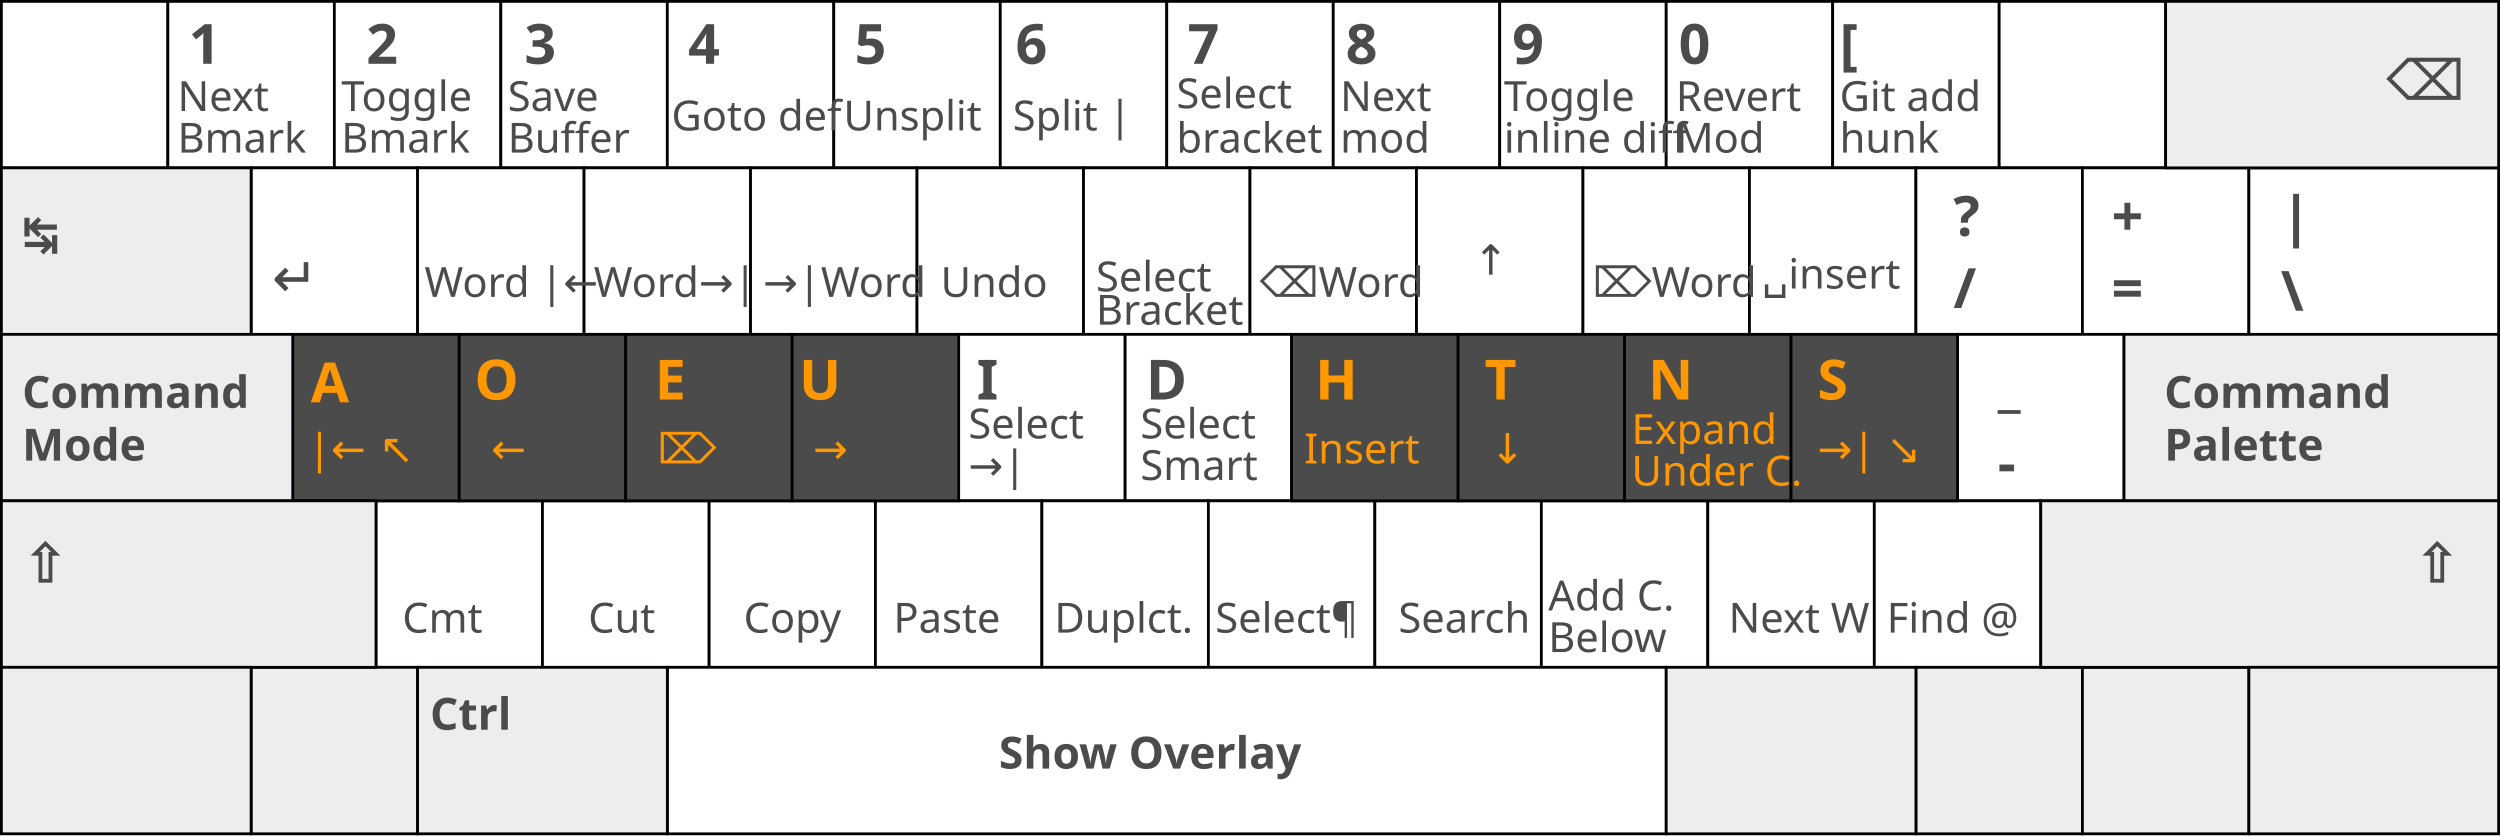
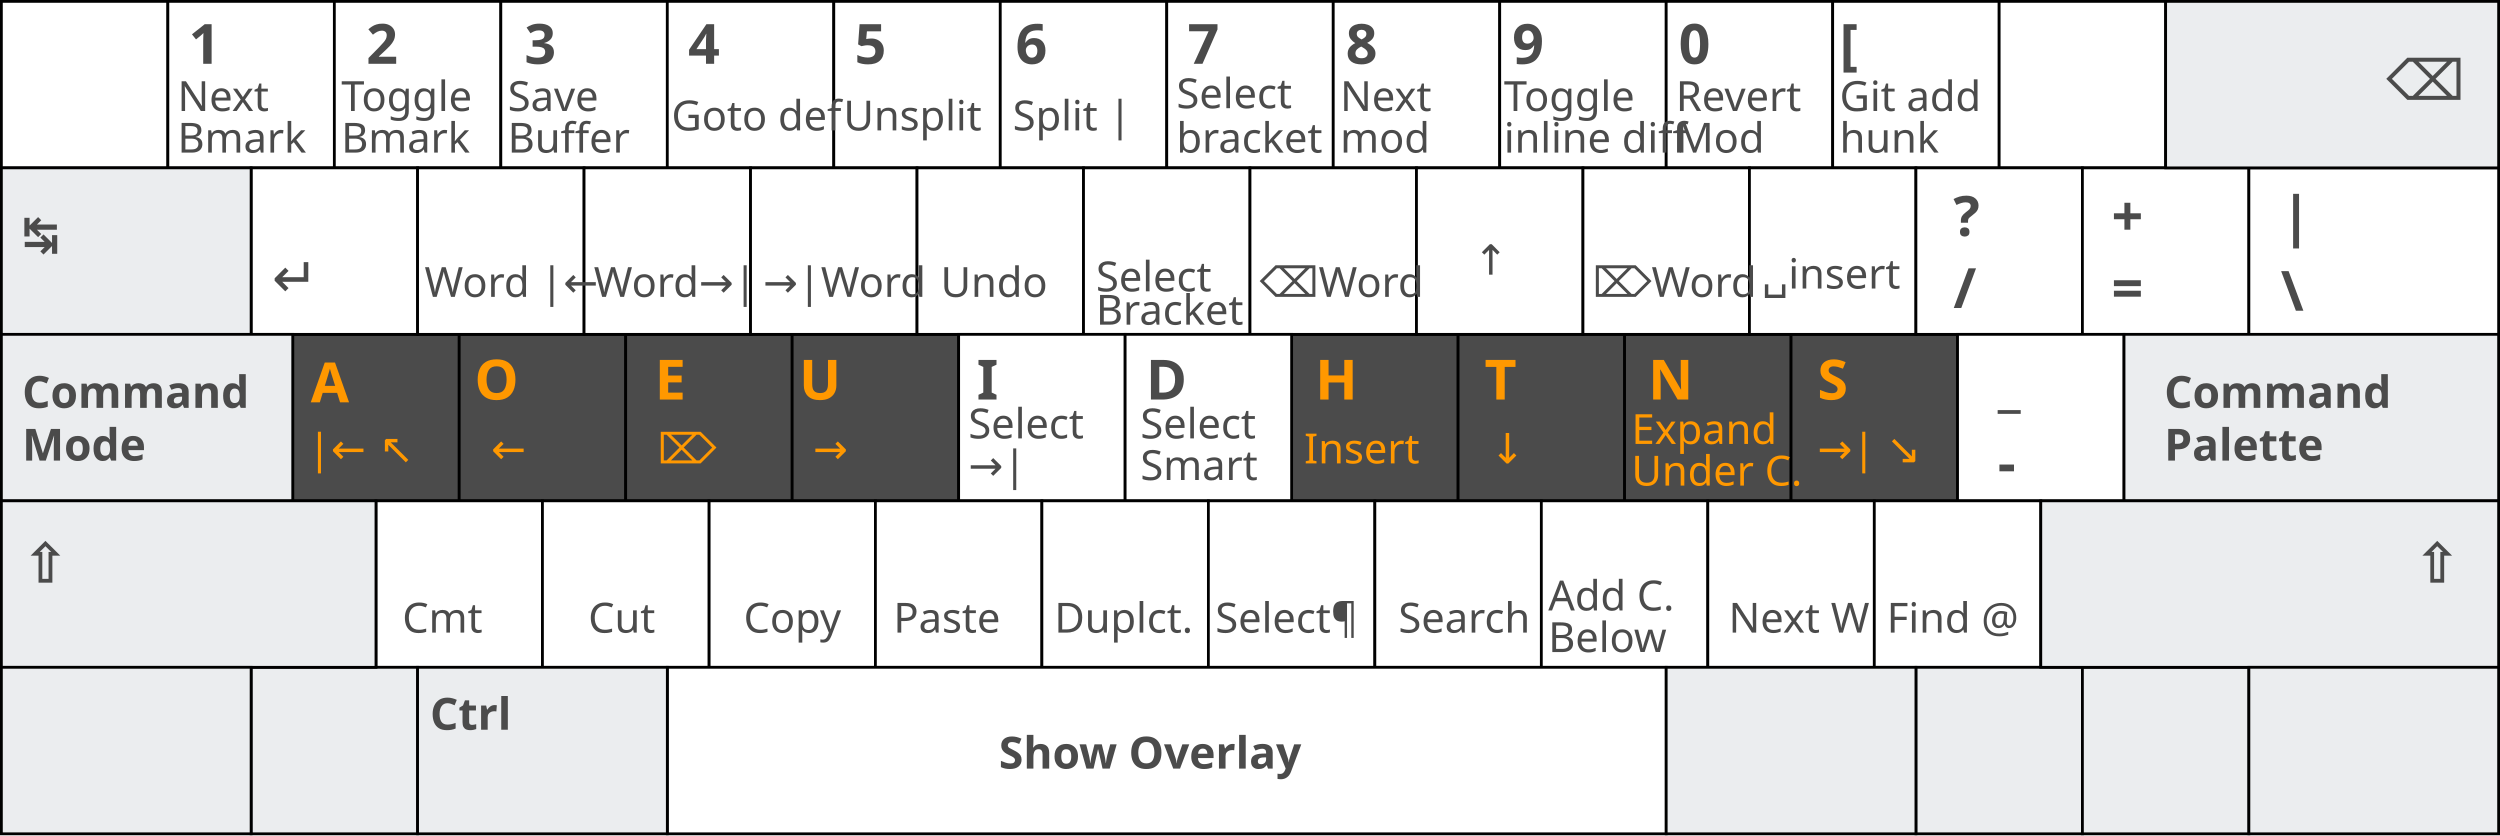
- <svg xmlns="http://www.w3.org/2000/svg" height="301" width="901" version="1.0" id="svg2" style="font-family:sans-serif;">
+ <svg xmlns="http://www.w3.org/2000/svg" height="301" width="901" version="1.0" id="svg2" style="font-family:sans-serif;font-weight:normal;font-size:15px;fill:#4B4B4B">
  <g style="stroke:#000000;stroke-width:1">
+     <path d="m 105.5,120.5 60,0 0,60 -60,0 0,-60 z" />
+     <path d="m 165.5,120.5 60,0 0,60 -60,0 0,-60 z" />
+     <path d="m 225.5,120.5 60,0 0,60 -60,0 0,-60 z" />
+     <path d="m 285.5,120.5 60,0 0,60 -60,0 0,-60 z" />
+     <path d="m 465.5,120.5 60,0 0,60 -60,0 0,-60 z" />
+     <path d="m 525.5,120.5 60,0 0,60 -60,0 0,-60 z" />
+     <path d="m 585.5,120.5 60,0 0,60 -60,0 0,-60 z" />
+     <path d="m 645.5,120.5 60,0 0,60 -60,0 0,-60 z" />
    <g style="fill:#ffffff">
      <path d="m 0.5,0.5 60,0 0,60 -60,0 0,-60 z" />
      <path d="m 60.5,0.5 60,0 0,60 -60,0 0,-60 z" />
      <path d="m 120.5,0.5 60,0 0,60 -60,0 0,-60 z" />
      <path d="m 180.5,0.5 60,0 0,60 -60,0 0,-60 z" />
      <path d="m 240.5,0.5 60,0 0,60 -60,0 0,-60 z" />
      <path d="m 300.5,0.5 60,0 0,60 -60,0 0,-60 z" />
      <path d="m 360.5,0.5 60,0 0,60 -60,0 0,-60 z" />
      <path d="m 420.5,0.5 60,0 0,60 -60,0 0,-60 z" />
      <path d="m 480.5,0.5 60,0 0,60 -60,0 0,-60 z" />
      <path d="m 540.5,0.5 60,0 0,60 -60,0 0,-60 z" />
      <path d="m 600.5,0.5 60,0 0,60 -60,0 0,-60 z" />
      <path d="m 660.5,0.5 60,0 0,60 -60,0 0,-60 z" />
      <path d="m 720.5,0.5 60,0 0,60 -60,0 0,-60 z" />
      <path d="m 90.5,60.5 60,0 0,60 -60,0 0,-60 z" />
      <path d="m 150.5,60.5 60,0 0,60 -60,0 0,-60 z" />
      <path d="m 210.5,60.5 60,0 0,60 -60,0 0,-60 z" />
      <path d="m 270.5,60.5 60,0 0,60 -60,0 0,-60 z" />
      <path d="m 330.5,60.5 60,0 0,60 -60,0 0,-60 z" />
      <path d="m 390.5,60.5 60,0 0,60 -60,0 0,-60 z" />
      <path d="m 450.5,60.5 60,0 0,60 -60,0 0,-60 z" />
      <path d="m 510.5,60.5 60,0 0,60 -60,0 0,-60 z" />
      <path d="m 570.5,60.5 60,0 0,60 -60,0 0,-60 z" />
      <path d="m 630.5,60.5 60,0 0,60 -60,0 0,-60 z" />
      <path d="m 690.5,60.5 60,0 0,60 -60,0 0,-60 z" />
      <path d="m 750.5,60.5 60,0 0,60 -60,0 0,-60 z" />
      <path d="m 810.5,60.5 90,0 0,60 -90,0 0,-60 z" />
      <path d="m 345.5,120.5 60,0 0,60 -60,0 0,-60 z" />
      <path d="m 405.5,120.5 60,0 0,60 -60,0 0,-60 z" />
      <path d="m 705.5,120.5 60,0 0,60 -60,0 0,-60 z" />
      <path d="m 135.5,180.5 60,0 0,60 -60,0 0,-60 z" />
      <path d="m 255.5,180.5 60,0 0,60 -60,0 0,-60 z" />
      <path d="m 195.5,180.5 60,0 0,60 -60,0 0,-60 z" />
      <path d="m 315.5,180.5 60,0 0,60 -60,0 0,-60 z" />
      <path d="m 375.5,180.5 60,0 0,60 -60,0 0,-60 z" />
      <path d="m 435.5,180.5 60,0 0,60 -60,0 0,-60 z" />
      <path d="m 495.5,180.5 60,0 0,60 -60,0 0,-60 z" />
      <path d="m 555.5,180.5 60,0 0,60 -60,0 0,-60 z" />
      <path d="m 615.5,180.5 60,0 0,60 -60,0 0,-60 z" />
      <path d="m 675.5,180.5 60,0 0,60 -60,0 0,-60 z" />
      <path d="m 240.5,240.5 360,0 0,60 -360,0 0,-60 z" />
    </g>
-     <g style="fill:#4B4B4B">
-       <path d="m 105.5,120.5 60,0 0,60 -60,0 0,-60 z" />
-       <path d="m 165.5,120.5 60,0 0,60 -60,0 0,-60 z" />
-       <path d="m 225.5,120.5 60,0 0,60 -60,0 0,-60 z" />
-       <path d="m 285.5,120.5 60,0 0,60 -60,0 0,-60 z" />
-       <path d="m 465.5,120.5 60,0 0,60 -60,0 0,-60 z" />
-       <path d="m 525.5,120.5 60,0 0,60 -60,0 0,-60 z" />
-       <path d="m 585.5,120.5 60,0 0,60 -60,0 0,-60 z" />
-       <path d="m 645.5,120.5 60,0 0,60 -60,0 0,-60 z" />
-     </g>
    <g style="fill:#EBEDEF">
      <path d="m 90.5,240.5 60,0 0,60 -60,0 0,-60 z" />
      <path d="m 690.5,240.5 60,0 0,60 -60,0 0,-60 z" />
      <path d="m 750.5,240.5 60,0 0,60 -60,0 0,-60 z" />
      <path d="m 780.5,0.5 120,0 0,60 -120,0 0,-60 z" />
      <path d="m 0.5,60.5 90,0 0,60 -90,0 0,-60 z" />
      <path d="m 0.5,120.5 105,0 0,60 -105,0 0,-60 z" />
      <path d="m 765.5,120.5 135,0 0,60 -135,0 0,-60 z" />
      <path d="m 0.5,180.5 135,0 0,60 -135,0 0,-60 z" />
      <path d="m 735.5,180.5 165,0 0,60 -165,0 0,-60 z" />
      <path d="m 0.5,240.5 90,0 0,60 -90,0 0,-60 z" />
      <path d="m 810.5,240.5 90,0 0,60 -90,0 0,-60 z" />
      <path d="m 150.5,240.5 90,0 0,60 -90,0 0,-60 z" />
      <path d="m 600.5,240.5 90,0 0,60 -90,0 0,-60 z" />
    </g>
  </g>
  <g style="fill:#FF9800">
-     <text style="font-weight:normal;font-size:15px">
+     <text>
      <tspan x="111" y="167">|← ↖︎</tspan>
      <tspan x="177" y="167">←</tspan>
      <tspan x="537" y="167">↓</tspan>
      <tspan x="588" y="160">Expand</tspan>
      <tspan x="588" y="175">Under C.</tspan>
      <tspan x="470" y="167">Insert</tspan>
      <tspan x="655" y="167">→| ↘︎</tspan>
      <tspan x="237" y="167">⌦</tspan>
      <tspan x="293" y="167">→</tspan>
    </text>
    <text style="font-weight:bold;font-size:20px">
      <tspan x="112" y="145">A</tspan>
      <tspan x="171" y="144">O</tspan>
      <tspan x="236" y="144">E</tspan>
      <tspan x="288" y="144">U</tspan>
      <tspan x="474" y="144">H</tspan>
      <tspan x="535" y="144">T</tspan>
      <tspan x="594" y="144">N</tspan>
      <tspan x="655" y="144">S</tspan>
    </text>
  </g>
-   <g style="fill:#4B4B4B">
-     <text style="font-weight:normal;font-size:15px">
-       <tspan x="531" y="99">↑</tspan>
-       <tspan x="411" y="158">Select</tspan>
-       <tspan x="411" y="173">Smart</tspan>
-       <tspan x="395" y="105">Select</tspan>
-       <tspan x="395" y="117">Bracket</tspan>
-       <tspan x="635" y="104">␣insert</tspan>
-       <tspan x="349" y="158">Select</tspan>
-       <tspan x="349" y="173">→|</tspan>
-       <tspan x="339" y="107">Undo</tspan>
-       <tspan x="153" y="107">Word |←</tspan>
-       <tspan x="214" y="107">Word→|</tspan>
-       <tspan x="275" y="107">→|Word</tspan>
-       <tspan x="454" y="107">⌫Word</tspan>
-       <tspan x="574" y="107">⌦Word</tspan>
-       <tspan x="145" y="228">Cmt</tspan>
-       <tspan x="212" y="228">Cut</tspan>
-       <tspan x="268" y="228">Copy</tspan>
-       <tspan x="322" y="228">Paste</tspan>
-       <tspan x="380" y="228">Duplct.</tspan>
-       <tspan x="438" y="228">Select¶</tspan>
-       <tspan x="504" y="228">Search</tspan>
-       <tspan x="623" y="228">Next W</tspan>
-       <tspan x="680" y="228">Find @</tspan>
-       <tspan x="558" y="220">Add C.</tspan>
-       <tspan x="558" y="235">Below</tspan>
-       <tspan x="242" y="47">Goto def</tspan>
-       <tspan x="304" y="47">Unsplit</tspan>
-       <tspan x="365" y="47">Split |</tspan>
-       <tspan x="64" y="40">Next</tspan>
-       <tspan x="64" y="55">Bmark</tspan>
-       <tspan x="123" y="40">Toggle</tspan>
-       <tspan x="123" y="55">Bmark</tspan>
-       <tspan x="183" y="40">Save</tspan>
-       <tspan x="183" y="55">Buffer</tspan>
-       <tspan x="424" y="39">Select</tspan>
-       <tspan x="424" y="55">bracket</tspan>
-       <tspan x="483" y="40">Next</tspan>
-       <tspan x="483" y="55">mod</tspan>
-       <tspan x="542" y="40">Toggle</tspan>
-       <tspan x="542" y="55">inline diff</tspan>
-       <tspan x="604" y="40">Revert</tspan>
-       <tspan x="604" y="55">Mod</tspan>
-       <tspan x="663" y="40">Git add</tspan>
-       <tspan x="663" y="55">hunk</tspan>
-     </text>
-     <text style="font-weight:normal;font-size:20px">
-       <tspan x="860" y="36">⌫</tspan>
-       <tspan x="98" y="107">↵</tspan>
-     </text>
-     <text style="font-weight:bold;font-size:16px">
-       <tspan x="780" y="147">Command</tspan>
-       <tspan x="780" y="166">Palette</tspan>
-       <tspan x="8" y="147">Command</tspan>
-       <tspan x="8" y="166">Mode</tspan>
-       <tspan x="8" y="90">↹</tspan>
-       <tspan x="155" y="263">Ctrl</tspan>
-       <tspan x="360" y="277">Show Overlay</tspan>
-     </text>
-     <text style="font-weight:bold;font-size:20px">
-       <tspan x="8" y="210">⇧</tspan>
-       <tspan x="870" y="210">⇧</tspan>
-       <tspan x="68" y="23">1</tspan>
-       <tspan x="132" y="23">2</tspan>
-       <tspan x="189" y="23">3</tspan>
-       <tspan x="248" y="23">4</tspan>
-       <tspan x="308" y="23">5</tspan>
-       <tspan x="366" y="23">6</tspan>
-       <tspan x="428" y="23">7</tspan>
-       <tspan x="485" y="23">8</tspan>
-       <tspan x="545" y="23">9</tspan>
-       <tspan x="605" y="23">0</tspan>
-       <tspan x="663" y="23">[</tspan>
-       <tspan x="352" y="144">I</tspan>
-       <tspan x="413" y="144">D</tspan>
-       <tspan x="704" y="85">?</tspan>
-       <tspan x="704" y="111">/</tspan>
-       <tspan x="720" y="146">_</tspan>
-       <tspan x="720" y="174">-</tspan>
-       <tspan x="822" y="85">|</tspan>
-       <tspan x="822" y="112">\</tspan>
-       <tspan x="761" y="85">+</tspan>
-       <tspan x="761" y="111">=</tspan>
-     </text>
-   </g>
+   <text>
+     <tspan x="531" y="99">↑</tspan>
+     <tspan x="411" y="158">Select</tspan>
+     <tspan x="411" y="173">Smart</tspan>
+     <tspan x="395" y="105">Select</tspan>
+     <tspan x="395" y="117">Bracket</tspan>
+     <tspan x="635" y="104">␣insert</tspan>
+     <tspan x="349" y="158">Select</tspan>
+     <tspan x="349" y="173">→|</tspan>
+     <tspan x="339" y="107">Undo</tspan>
+     <tspan x="153" y="107">Word |←</tspan>
+     <tspan x="214" y="107">Word→|</tspan>
+     <tspan x="275" y="107">→|Word</tspan>
+     <tspan x="454" y="107">⌫Word</tspan>
+     <tspan x="574" y="107">⌦Word</tspan>
+     <tspan x="145" y="228">Cmt</tspan>
+     <tspan x="212" y="228">Cut</tspan>
+     <tspan x="268" y="228">Copy</tspan>
+     <tspan x="322" y="228">Paste</tspan>
+     <tspan x="380" y="228">Duplct.</tspan>
+     <tspan x="438" y="228">Select¶</tspan>
+     <tspan x="504" y="228">Search</tspan>
+     <tspan x="623" y="228">Next W</tspan>
+     <tspan x="680" y="228">Find @</tspan>
+     <tspan x="558" y="220">Add C.</tspan>
+     <tspan x="558" y="235">Below</tspan>
+     <tspan x="242" y="47">Goto def</tspan>
+     <tspan x="304" y="47">Unsplit</tspan>
+     <tspan x="365" y="47">Split |</tspan>
+     <tspan x="64" y="40">Next</tspan>
+     <tspan x="64" y="55">Bmark</tspan>
+     <tspan x="123" y="40">Toggle</tspan>
+     <tspan x="123" y="55">Bmark</tspan>
+     <tspan x="183" y="40">Save</tspan>
+     <tspan x="183" y="55">Buffer</tspan>
+     <tspan x="424" y="39">Select</tspan>
+     <tspan x="424" y="55">bracket</tspan>
+     <tspan x="483" y="40">Next</tspan>
+     <tspan x="483" y="55">mod</tspan>
+     <tspan x="542" y="40">Toggle</tspan>
+     <tspan x="542" y="55">inline diff</tspan>
+     <tspan x="604" y="40">Revert</tspan>
+     <tspan x="604" y="55">Mod</tspan>
+     <tspan x="663" y="40">Git add</tspan>
+     <tspan x="663" y="55">hunk</tspan>
+   </text>
+   <text style="font-size:20px">
+     <tspan x="860" y="36">⌫</tspan>
+     <tspan x="98" y="107">↵</tspan>
+   </text>
+   <text style="font-weight:bold;font-size:16px">
+     <tspan x="780" y="147">Command</tspan>
+     <tspan x="780" y="166">Palette</tspan>
+     <tspan x="8" y="147">Command</tspan>
+     <tspan x="8" y="166">Mode</tspan>
+     <tspan x="8" y="90">↹</tspan>
+     <tspan x="155" y="263">Ctrl</tspan>
+     <tspan x="360" y="277">Show Overlay</tspan>
+   </text>
+   <text style="font-weight:bold;font-size:20px">
+     <tspan x="8" y="210">⇧</tspan>
+     <tspan x="870" y="210">⇧</tspan>
+     <tspan x="68" y="23">1</tspan>
+     <tspan x="132" y="23">2</tspan>
+     <tspan x="189" y="23">3</tspan>
+     <tspan x="248" y="23">4</tspan>
+     <tspan x="308" y="23">5</tspan>
+     <tspan x="366" y="23">6</tspan>
+     <tspan x="428" y="23">7</tspan>
+     <tspan x="485" y="23">8</tspan>
+     <tspan x="545" y="23">9</tspan>
+     <tspan x="605" y="23">0</tspan>
+     <tspan x="663" y="23">[</tspan>
+     <tspan x="352" y="144">I</tspan>
+     <tspan x="413" y="144">D</tspan>
+     <tspan x="704" y="85">?</tspan>
+     <tspan x="704" y="111">/</tspan>
+     <tspan x="720" y="146">_</tspan>
+     <tspan x="720" y="174">-</tspan>
+     <tspan x="822" y="85">|</tspan>
+     <tspan x="822" y="112">\</tspan>
+     <tspan x="761" y="85">+</tspan>
+     <tspan x="761" y="111">=</tspan>
+   </text>
</svg>
